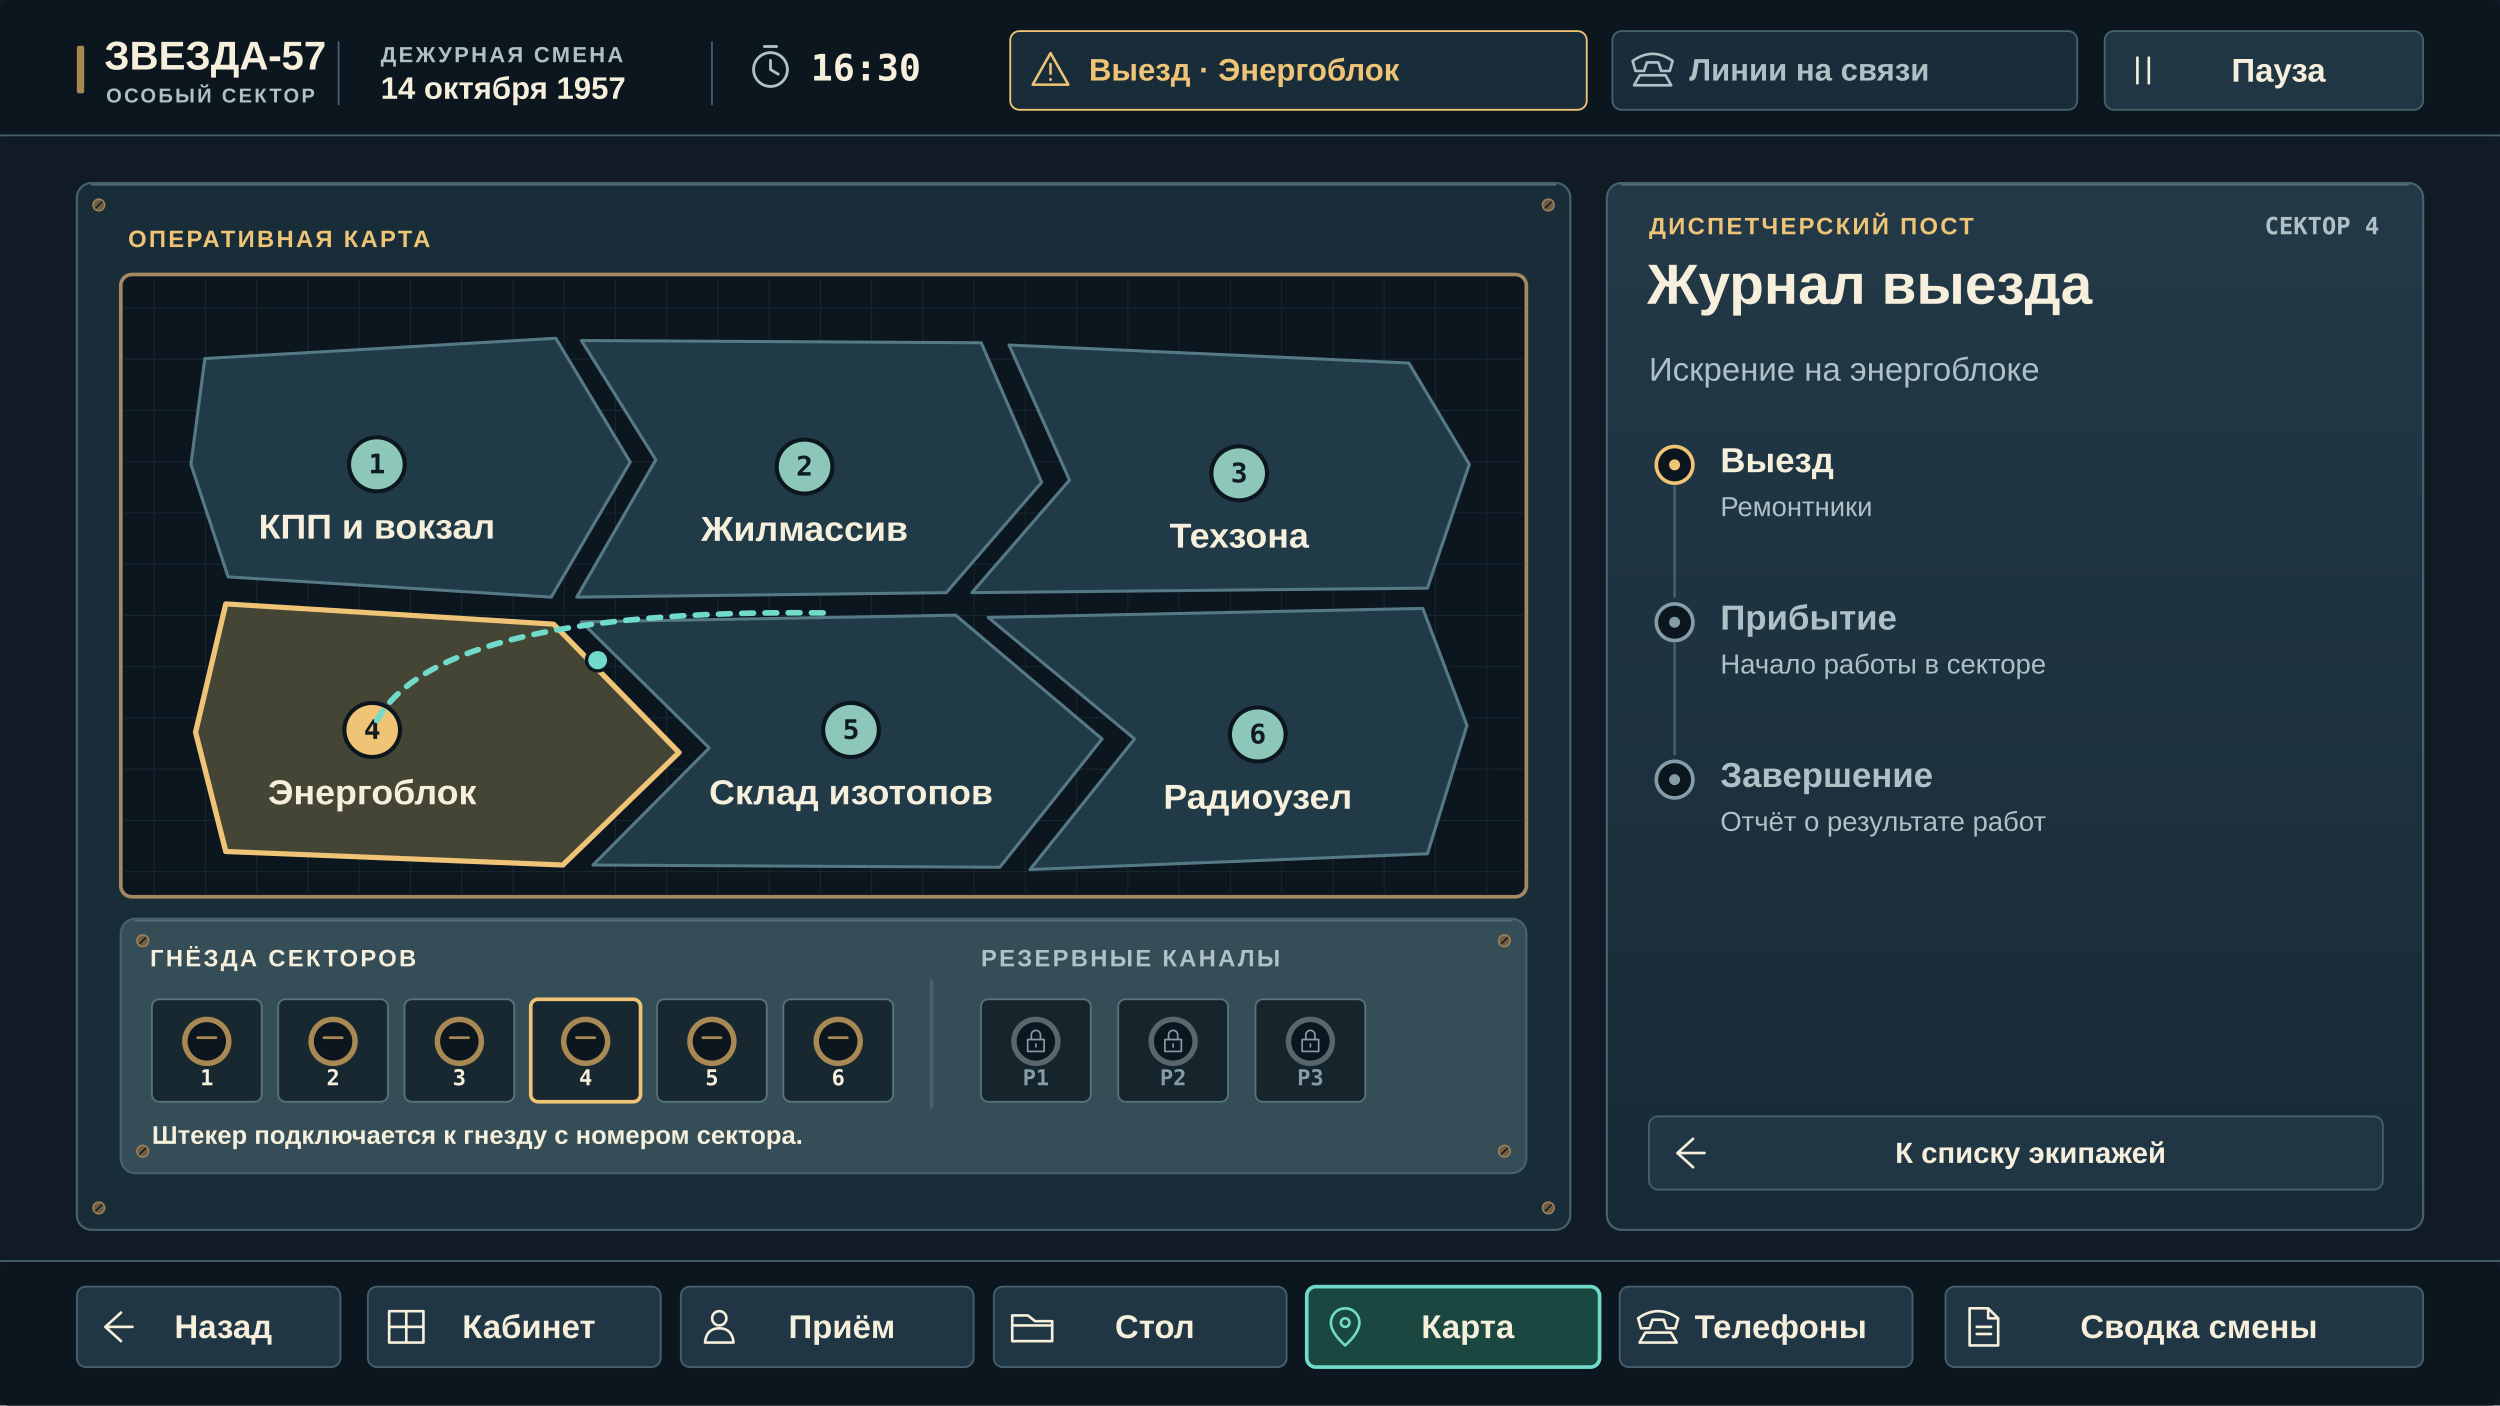
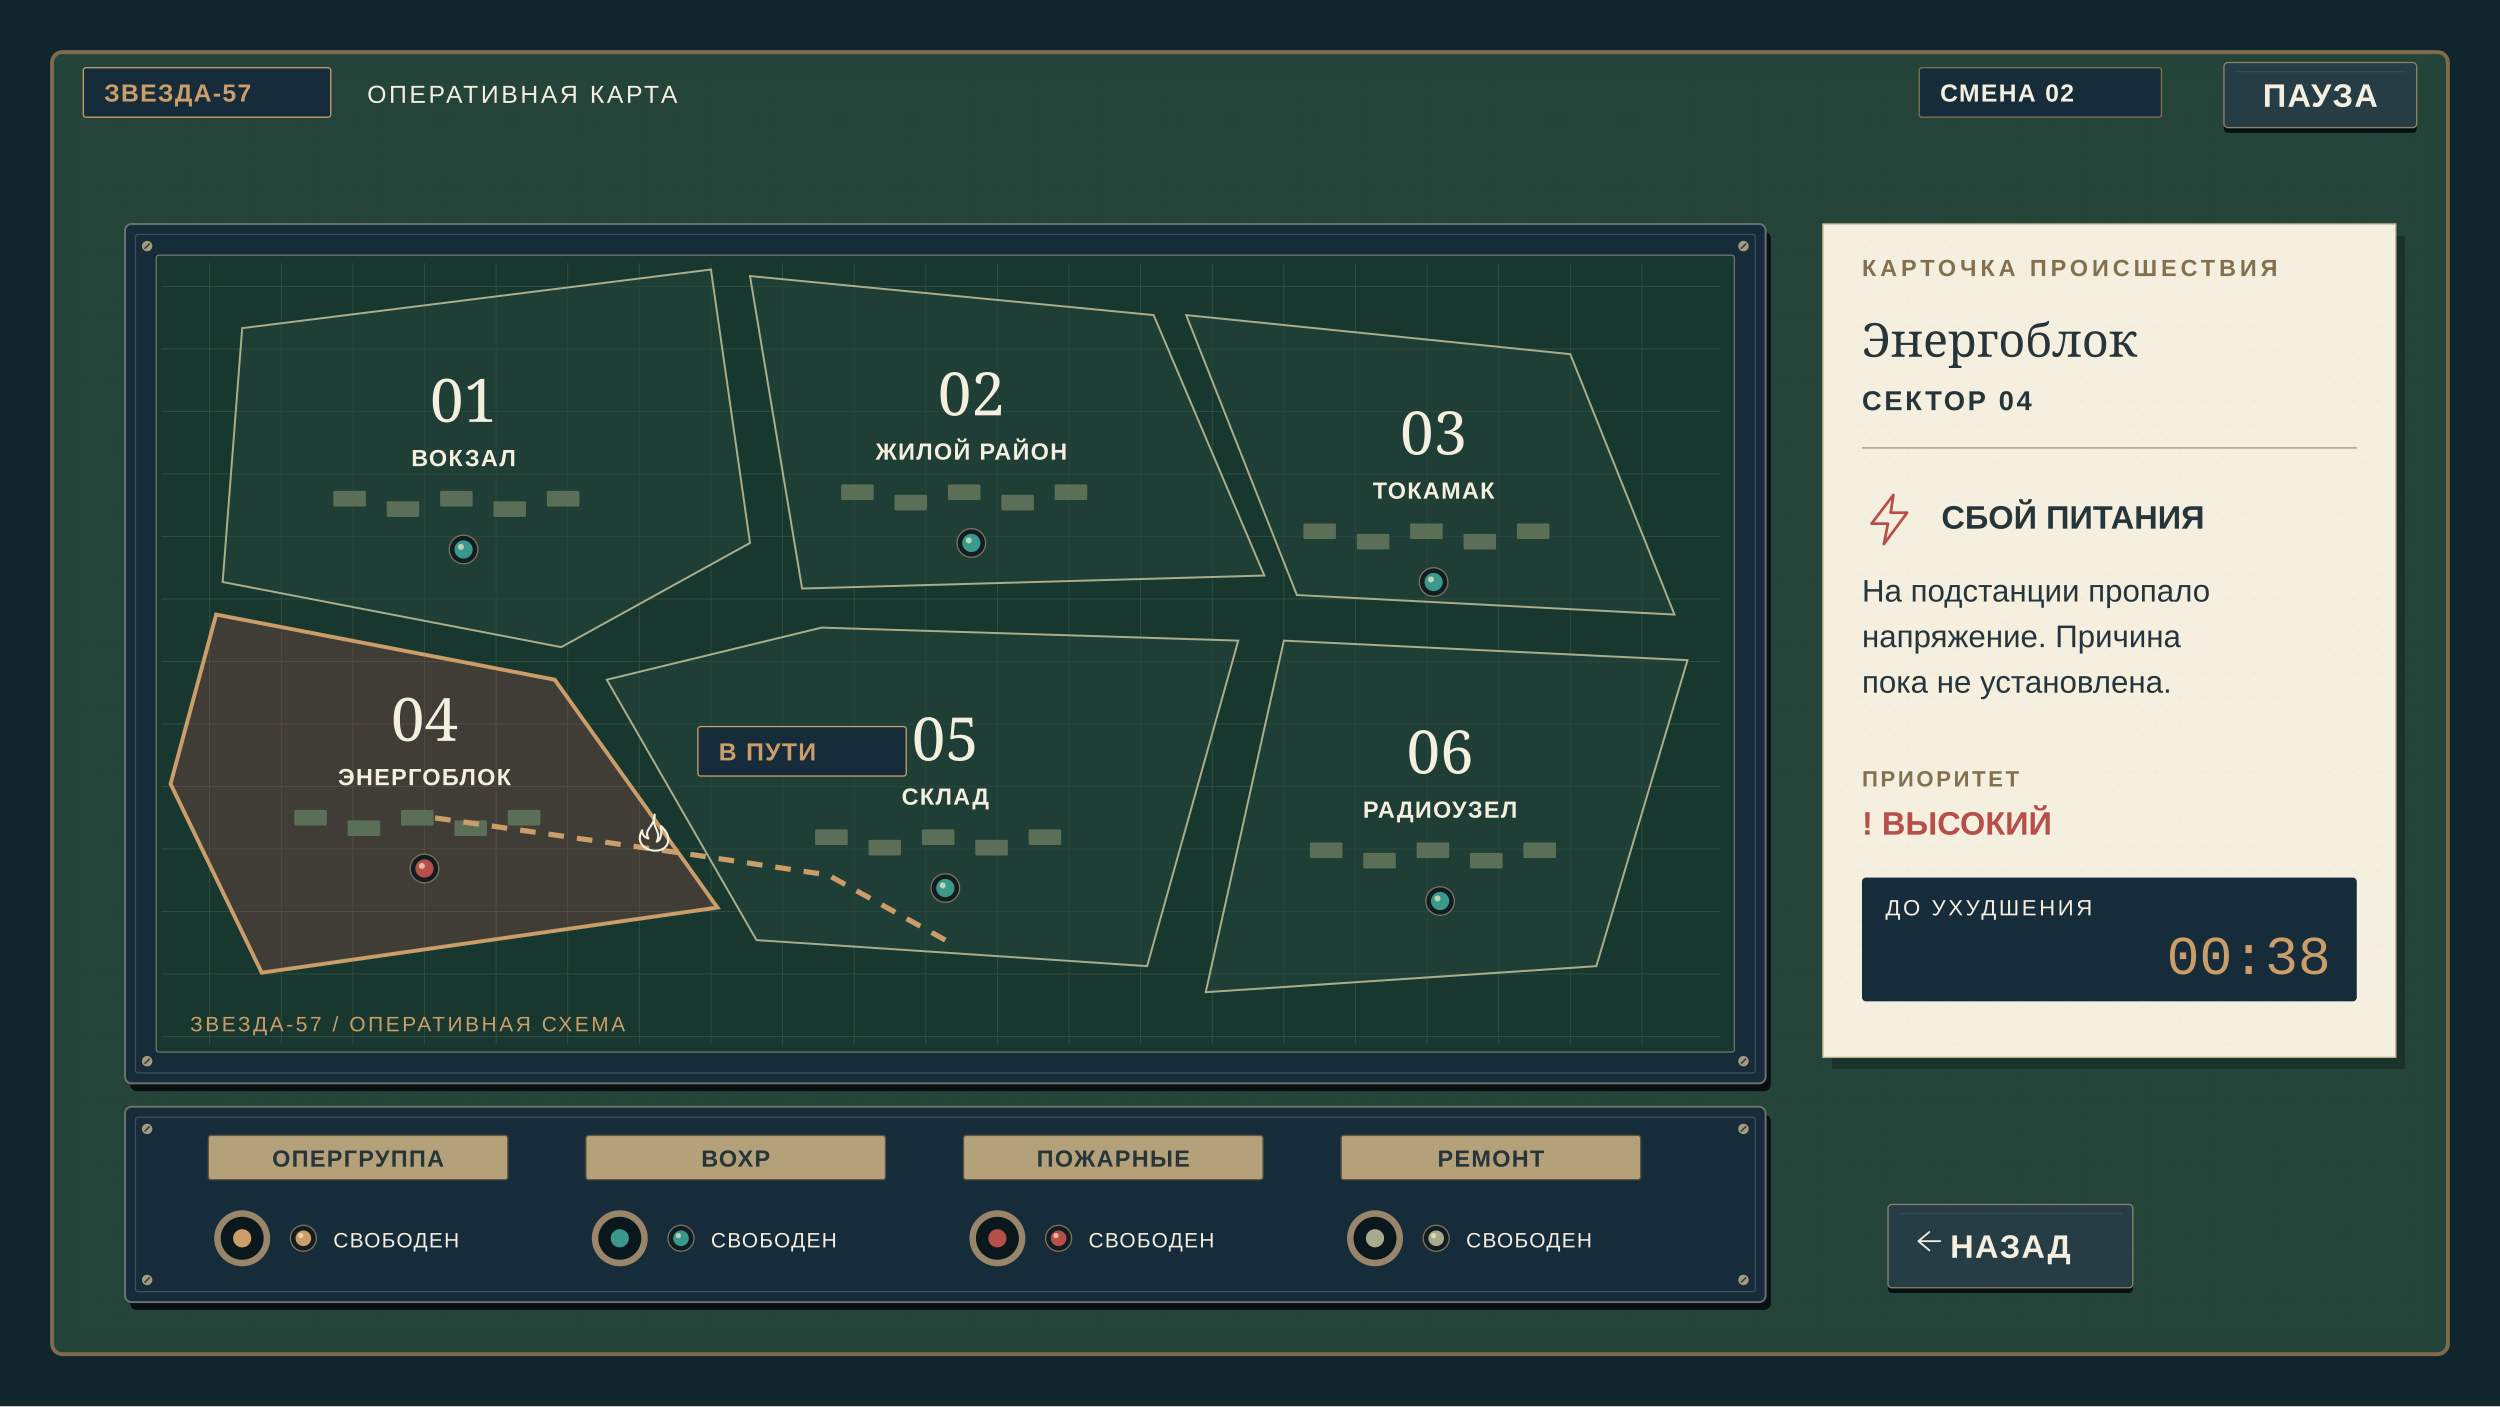
- <svg xmlns="http://www.w3.org/2000/svg" width="1366" height="768" viewBox="0 0 1366 768" role="img" aria-label="UI-024 · Маршрут/прибытие/завершение">
+ <svg xmlns="http://www.w3.org/2000/svg" width="1920" height="1080" viewBox="0 0 1920 1080" role="img" aria-label="Маршрут и этап выполнения">
  <defs>
-     <linearGradient id="enamel" x2="0" y2="1">
-       <stop stop-color="#233947" />
-       <stop offset="1" stop-color="#172a36" />
-     </linearGradient>
-     <linearGradient id="desk" x2="0" y2="1">
-       <stop stop-color="#244938" />
-       <stop offset="1" stop-color="#162f27" />
-     </linearGradient>
-     <linearGradient id="glass" x2="0" y2="1">
-       <stop stop-color="#476278" />
-       <stop offset="1" stop-color="#1b3443" />
-     </linearGradient>
-     <linearGradient id="vignette">
-       <stop stop-color="#0c161f" />
-       <stop offset=".52" stop-color="#0c161f" stop-opacity=".94" />
-       <stop offset="1" stop-color="#0c161f" stop-opacity=".06" />
-     </linearGradient>
-     <linearGradient id="fade" x2="0" y2="1">
-       <stop stop-color="#0c161f" stop-opacity=".06" />
-       <stop offset="1" stop-color="#0c161f" stop-opacity=".85" />
-     </linearGradient>
-     <pattern id="grid" width="28" height="28" patternUnits="userSpaceOnUse">
-       <path d="M28 0H0V28" stroke="#5d7885" fill="none" opacity=".17" />
+     <pattern id="papergrain" width="19" height="19" patternUnits="userSpaceOnUse">
+       <path d="M1 4h3M11 14h2M6 10h1M16 3h1" stroke="#887A5A" stroke-width=".5" opacity=".5" />
    </pattern>
-     <pattern id="feltGrain" width="10" height="10" patternUnits="userSpaceOnUse">
-       <path d="M1 3H3M6 8H8" stroke="#93a48a" stroke-opacity=".15" fill="none" />
+     <pattern id="felt" width="7" height="7" patternUnits="userSpaceOnUse">
+       <path d="M0 1h7M1 0v7" stroke="#728069" opacity=".1" stroke-width=".5" />
    </pattern>
-     <clipPath id="scene">
-       <rect x="43" y="101" width="814" height="570" rx="7" />
-     </clipPath>
-     <style>text{font-family:"Segoe UI",Arial,sans-serif;pointer-events:none}.serif{font-family:Georgia,"Times New Roman",serif}.mono{font-family:Consolas,monospace}.overline{letter-spacing:1.25px}.hot[data-action]{cursor:pointer}.hot:focus-visible{outline:none}.hot[data-action]:hover&gt;.focus-shape,.hot[data-action]:focus-visible&gt;.focus-shape{stroke:#efc476;stroke-width:2.6}.hot[aria-disabled]{cursor:default}.hairline{vector-effect:non-scaling-stroke}</style>
  </defs>
-   <rect x="0" y="0" width="1366" height="768" rx="0" fill="#101b25" stroke="none" stroke-width="1" />
-   <rect x="42" y="100" width="816" height="572" rx="8" fill="#192d39" stroke="#45616b" stroke-width="1.2" />
-   <path d="M50 101L850 101" fill="none" stroke="#59717b" stroke-width="0.8" stroke-linecap="round" />
-   <circle cx="54" cy="112" r="3.2" fill="#715e43" stroke="#9d845c" stroke-width="0.8" />
-   <path d="M52.4 113.6L55.6 110.4" fill="none" stroke="#0c161f" stroke-width="0.8" stroke-linecap="round" />
-   <circle cx="846" cy="112" r="3.2" fill="#715e43" stroke="#9d845c" stroke-width="0.8" />
-   <path d="M844.4 113.6L847.6 110.4" fill="none" stroke="#0c161f" stroke-width="0.8" stroke-linecap="round" />
-   <circle cx="54" cy="660" r="3.2" fill="#715e43" stroke="#9d845c" stroke-width="0.8" />
-   <path d="M52.4 661.6L55.6 658.4" fill="none" stroke="#0c161f" stroke-width="0.8" stroke-linecap="round" />
-   <circle cx="846" cy="660" r="3.2" fill="#715e43" stroke="#9d845c" stroke-width="0.8" />
-   <path d="M844.4 661.6L847.6 658.4" fill="none" stroke="#0c161f" stroke-width="0.8" stroke-linecap="round" />
-   <text x="70" y="135" font-size="13" fill="#efc476" font-weight="700" text-anchor="start" class="overline">ОПЕРАТИВНАЯ КАРТА</text>
-   <rect x="66" y="150" width="768" height="340" rx="6" fill="#0c161f" stroke="#a58960" stroke-width="2" />
-   <rect x="68" y="152" width="764" height="336" rx="5" fill="url(#grid)" stroke="none" stroke-width="1" />
-   <g transform="translate(84 159) scale(1.27 1.23)">
-     <g class="hot" role="button" aria-label="Сектор 1 · КПП и вокзал">
-       <path d="M22 30 L173 21 L205 76 L171 136 L32 127 L16 77 Z" fill="#203b47" stroke="#567986" stroke-width="1.35" stroke-linecap="round" stroke-linejoin="round" class="focus-shape" />
-       <circle cx="96" cy="77" r="12" fill="#8cc7ba" stroke="#0c161f" stroke-width="1.8" />
-       <text x="96" y="81" font-size="12" fill="#101b25" font-weight="800" text-anchor="middle" class="mono">1</text>
-       <text x="96" y="110" font-size="15.4" fill="#f6efdc" font-weight="660" text-anchor="middle">КПП и вокзал</text>
+   <rect x="0" y="0" width="1920" height="1080" rx="0" fill="#10252C" stroke="none" stroke-width="1" />
+   <rect x="40" y="40" width="1840" height="1000" rx="8" fill="#244339" stroke="#806C4D" stroke-width="3" />
+   <rect x="58" y="58" width="1804" height="964" rx="0" fill="url(#felt)" stroke="none" stroke-width="1" opacity=".45" />
+   <rect x="64" y="52" width="190" height="38" rx="2" fill="#172C3A" stroke="#CB9E69" stroke-width="1" />
+   <text x="80" y="78" font-family="Arial, sans-serif" font-size="19" fill="#CB9E69" font-weight="600" text-anchor="start" letter-spacing="1">ЗВЕЗДА-57</text>
+   <text x="282" y="79" font-family="Arial, sans-serif" font-size="19" fill="#F5EFE0" font-weight="400" text-anchor="start" letter-spacing="2">ОПЕРАТИВНАЯ КАРТА</text>
+   <rect x="1474" y="52" width="186" height="38" rx="2" fill="#172C3A" stroke="#82704F" stroke-width="1" />
+   <text x="1490" y="78" font-family="Arial, sans-serif" font-size="19" fill="#F5EFE0" font-weight="600" text-anchor="start" letter-spacing="1">СМЕНА 02</text>
+   <rect x="1708" y="52" width="148" height="50" rx="3" fill="#080F13" stroke="none" stroke-width="1" />
+   <rect x="1708" y="48" width="148" height="50" rx="3" fill="#263D45" stroke="#8C846E" stroke-width="1" />
+   <line x1="1716" y1="55" x2="1848" y2="55" stroke="#63706B" stroke-width="1" opacity=".25" />
+   <text x="1782.0" y="82.0" font-family="Arial, sans-serif" font-size="25" fill="#F5EFE0" font-weight="600" text-anchor="middle" letter-spacing="1">ПАУЗА</text>
+   <g transform="translate(96 172) scale(1)">
+     <rect x="4" y="6" width="1260" height="660" rx="5" fill="#080F13" stroke="none" stroke-width="1" />
+     <rect x="0" y="0" width="1260" height="660" rx="5" fill="#172C3A" stroke="#6B7269" stroke-width="1.5" />
+     <rect x="8" y="8" width="1244" height="644" rx="2" fill="none" stroke="#3B4F54" stroke-width="1" />
+     <circle cx="17" cy="17" r="4" fill="#A69B7B" stroke="none" stroke-width="1" />
+     <line x1="15" y1="19" x2="19" y2="15" stroke="#35434A" stroke-width="1.3" />
+     <circle cx="1243" cy="17" r="4" fill="#A69B7B" stroke="none" stroke-width="1" />
+     <line x1="1241" y1="19" x2="1245" y2="15" stroke="#35434A" stroke-width="1.3" />
+     <circle cx="17" cy="643" r="4" fill="#A69B7B" stroke="none" stroke-width="1" />
+     <line x1="15" y1="645" x2="19" y2="641" stroke="#35434A" stroke-width="1.3" />
+     <circle cx="1243" cy="643" r="4" fill="#A69B7B" stroke="none" stroke-width="1" />
+     <line x1="1241" y1="645" x2="1245" y2="641" stroke="#35434A" stroke-width="1.3" />
+     <rect x="24" y="24" width="1212" height="612" rx="2" fill="#18382F" stroke="#6D7763" stroke-width="1" />
+     <line x1="65" y1="30" x2="65" y2="630" stroke="#365044" stroke-width="0.6" />
+     <line x1="120" y1="30" x2="120" y2="630" stroke="#365044" stroke-width="0.6" />
+     <line x1="175" y1="30" x2="175" y2="630" stroke="#365044" stroke-width="0.6" />
+     <line x1="230" y1="30" x2="230" y2="630" stroke="#365044" stroke-width="0.6" />
+     <line x1="285" y1="30" x2="285" y2="630" stroke="#365044" stroke-width="0.6" />
+     <line x1="340" y1="30" x2="340" y2="630" stroke="#365044" stroke-width="0.6" />
+     <line x1="395" y1="30" x2="395" y2="630" stroke="#365044" stroke-width="0.6" />
+     <line x1="450" y1="30" x2="450" y2="630" stroke="#365044" stroke-width="0.6" />
+     <line x1="505" y1="30" x2="505" y2="630" stroke="#365044" stroke-width="0.6" />
+     <line x1="560" y1="30" x2="560" y2="630" stroke="#365044" stroke-width="0.6" />
+     <line x1="615" y1="30" x2="615" y2="630" stroke="#365044" stroke-width="0.6" />
+     <line x1="670" y1="30" x2="670" y2="630" stroke="#365044" stroke-width="0.6" />
+     <line x1="725" y1="30" x2="725" y2="630" stroke="#365044" stroke-width="0.6" />
+     <line x1="780" y1="30" x2="780" y2="630" stroke="#365044" stroke-width="0.6" />
+     <line x1="835" y1="30" x2="835" y2="630" stroke="#365044" stroke-width="0.6" />
+     <line x1="890" y1="30" x2="890" y2="630" stroke="#365044" stroke-width="0.6" />
+     <line x1="945" y1="30" x2="945" y2="630" stroke="#365044" stroke-width="0.6" />
+     <line x1="1000" y1="30" x2="1000" y2="630" stroke="#365044" stroke-width="0.6" />
+     <line x1="1055" y1="30" x2="1055" y2="630" stroke="#365044" stroke-width="0.6" />
+     <line x1="1110" y1="30" x2="1110" y2="630" stroke="#365044" stroke-width="0.6" />
+     <line x1="1165" y1="30" x2="1165" y2="630" stroke="#365044" stroke-width="0.6" />
+     <line x1="28" y1="48" x2="1225" y2="48" stroke="#365044" stroke-width="0.6" />
+     <line x1="28" y1="96" x2="1225" y2="96" stroke="#365044" stroke-width="0.6" />
+     <line x1="28" y1="144" x2="1225" y2="144" stroke="#365044" stroke-width="0.6" />
+     <line x1="28" y1="192" x2="1225" y2="192" stroke="#365044" stroke-width="0.6" />
+     <line x1="28" y1="240" x2="1225" y2="240" stroke="#365044" stroke-width="0.6" />
+     <line x1="28" y1="288" x2="1225" y2="288" stroke="#365044" stroke-width="0.6" />
+     <line x1="28" y1="336" x2="1225" y2="336" stroke="#365044" stroke-width="0.6" />
+     <line x1="28" y1="384" x2="1225" y2="384" stroke="#365044" stroke-width="0.6" />
+     <line x1="28" y1="432" x2="1225" y2="432" stroke="#365044" stroke-width="0.6" />
+     <line x1="28" y1="480" x2="1225" y2="480" stroke="#365044" stroke-width="0.6" />
+     <line x1="28" y1="528" x2="1225" y2="528" stroke="#365044" stroke-width="0.6" />
+     <line x1="28" y1="576" x2="1225" y2="576" stroke="#365044" stroke-width="0.6" />
+     <line x1="28" y1="624" x2="1225" y2="624" stroke="#365044" stroke-width="0.6" />
+     <polygon points="90,80 450,35 480,245 335,325 75,275" fill="#244339" fill-opacity="0.6" stroke="#ABAE8D" stroke-width="1.5" />
+     <rect x="160" y="205" width="25" height="12" rx="1" fill="#5B6F58" stroke="none" stroke-width="1" />
+     <rect x="201" y="213" width="25" height="12" rx="1" fill="#5B6F58" stroke="none" stroke-width="1" />
+     <rect x="242" y="205" width="25" height="12" rx="1" fill="#5B6F58" stroke="none" stroke-width="1" />
+     <rect x="283" y="213" width="25" height="12" rx="1" fill="#5B6F58" stroke="none" stroke-width="1" />
+     <rect x="324" y="205" width="25" height="12" rx="1" fill="#5B6F58" stroke="none" stroke-width="1" />
+     <text x="260" y="152" font-family="Georgia, serif" font-size="46" fill="#F5EFE0" font-weight="400" text-anchor="middle" letter-spacing="0">01</text>
+     <text x="260" y="186" font-family="Arial, sans-serif" font-size="18" fill="#F5EFE0" font-weight="600" text-anchor="middle" letter-spacing="1">ВОКЗАЛ</text>
+     <circle cx="260" cy="250" r="11" fill="#111D21" stroke="#7B735D" stroke-width="1" />
+     <circle cx="260" cy="250" r="7" fill="#3A998A" stroke="none" stroke-width="1" />
+     <circle cx="258" cy="248" r="2.333" fill="#FFF3CE" stroke="none" stroke-width="1" opacity=".65" />
+     <polygon points="480,40 790,70 875,270 520,280" fill="#244339" fill-opacity="0.6" stroke="#ABAE8D" stroke-width="1.5" />
+     <rect x="550" y="200" width="25" height="12" rx="1" fill="#5B6F58" stroke="none" stroke-width="1" />
+     <rect x="591" y="208" width="25" height="12" rx="1" fill="#5B6F58" stroke="none" stroke-width="1" />
+     <rect x="632" y="200" width="25" height="12" rx="1" fill="#5B6F58" stroke="none" stroke-width="1" />
+     <rect x="673" y="208" width="25" height="12" rx="1" fill="#5B6F58" stroke="none" stroke-width="1" />
+     <rect x="714" y="200" width="25" height="12" rx="1" fill="#5B6F58" stroke="none" stroke-width="1" />
+     <text x="650" y="147" font-family="Georgia, serif" font-size="46" fill="#F5EFE0" font-weight="400" text-anchor="middle" letter-spacing="0">02</text>
+     <text x="650" y="181" font-family="Arial, sans-serif" font-size="18" fill="#F5EFE0" font-weight="600" text-anchor="middle" letter-spacing="1">ЖИЛОЙ РАЙОН</text>
+     <circle cx="650" cy="245" r="11" fill="#111D21" stroke="#7B735D" stroke-width="1" />
+     <circle cx="650" cy="245" r="7" fill="#3A998A" stroke="none" stroke-width="1" />
+     <circle cx="648" cy="243" r="2.333" fill="#FFF3CE" stroke="none" stroke-width="1" opacity=".65" />
+     <polygon points="815,70 1110,100 1190,300 900,285" fill="#244339" fill-opacity="0.6" stroke="#ABAE8D" stroke-width="1.5" />
+     <rect x="905" y="230" width="25" height="12" rx="1" fill="#5B6F58" stroke="none" stroke-width="1" />
+     <rect x="946" y="238" width="25" height="12" rx="1" fill="#5B6F58" stroke="none" stroke-width="1" />
+     <rect x="987" y="230" width="25" height="12" rx="1" fill="#5B6F58" stroke="none" stroke-width="1" />
+     <rect x="1028" y="238" width="25" height="12" rx="1" fill="#5B6F58" stroke="none" stroke-width="1" />
+     <rect x="1069" y="230" width="25" height="12" rx="1" fill="#5B6F58" stroke="none" stroke-width="1" />
+     <text x="1005" y="177" font-family="Georgia, serif" font-size="46" fill="#F5EFE0" font-weight="400" text-anchor="middle" letter-spacing="0">03</text>
+     <text x="1005" y="211" font-family="Arial, sans-serif" font-size="18" fill="#F5EFE0" font-weight="600" text-anchor="middle" letter-spacing="1">ТОКАМАК</text>
+     <circle cx="1005" cy="275" r="11" fill="#111D21" stroke="#7B735D" stroke-width="1" />
+     <circle cx="1005" cy="275" r="7" fill="#3A998A" stroke="none" stroke-width="1" />
+     <circle cx="1003" cy="273" r="2.333" fill="#FFF3CE" stroke="none" stroke-width="1" opacity=".65" />
+     <polygon points="70,300 330,350 455,525 105,575 35,430" fill="#B64F49" fill-opacity="0.25" stroke="#CB9E69" stroke-width="3" />
+     <rect x="130" y="450" width="25" height="12" rx="1" fill="#5B6F58" stroke="none" stroke-width="1" />
+     <rect x="171" y="458" width="25" height="12" rx="1" fill="#5B6F58" stroke="none" stroke-width="1" />
+     <rect x="212" y="450" width="25" height="12" rx="1" fill="#5B6F58" stroke="none" stroke-width="1" />
+     <rect x="253" y="458" width="25" height="12" rx="1" fill="#5B6F58" stroke="none" stroke-width="1" />
+     <rect x="294" y="450" width="25" height="12" rx="1" fill="#5B6F58" stroke="none" stroke-width="1" />
+     <text x="230" y="397" font-family="Georgia, serif" font-size="46" fill="#F5EFE0" font-weight="400" text-anchor="middle" letter-spacing="0">04</text>
+     <text x="230" y="431" font-family="Arial, sans-serif" font-size="18" fill="#F5EFE0" font-weight="600" text-anchor="middle" letter-spacing="1">ЭНЕРГОБЛОК</text>
+     <circle cx="230" cy="495" r="11" fill="#111D21" stroke="#7B735D" stroke-width="1" />
+     <circle cx="230" cy="495" r="7" fill="#B64F49" stroke="none" stroke-width="1" />
+     <circle cx="228" cy="493" r="2.333" fill="#FFF3CE" stroke="none" stroke-width="1" opacity=".65" />
+     <polygon points="370,350 535,310 855,320 785,570 485,550" fill="#244339" fill-opacity="0.6" stroke="#ABAE8D" stroke-width="1.5" />
+     <rect x="530" y="465" width="25" height="12" rx="1" fill="#5B6F58" stroke="none" stroke-width="1" />
+     <rect x="571" y="473" width="25" height="12" rx="1" fill="#5B6F58" stroke="none" stroke-width="1" />
+     <rect x="612" y="465" width="25" height="12" rx="1" fill="#5B6F58" stroke="none" stroke-width="1" />
+     <rect x="653" y="473" width="25" height="12" rx="1" fill="#5B6F58" stroke="none" stroke-width="1" />
+     <rect x="694" y="465" width="25" height="12" rx="1" fill="#5B6F58" stroke="none" stroke-width="1" />
+     <text x="630" y="412" font-family="Georgia, serif" font-size="46" fill="#F5EFE0" font-weight="400" text-anchor="middle" letter-spacing="0">05</text>
+     <text x="630" y="446" font-family="Arial, sans-serif" font-size="18" fill="#F5EFE0" font-weight="600" text-anchor="middle" letter-spacing="1">СКЛАД</text>
+     <circle cx="630" cy="510" r="11" fill="#111D21" stroke="#7B735D" stroke-width="1" />
+     <circle cx="630" cy="510" r="7" fill="#3A998A" stroke="none" stroke-width="1" />
+     <circle cx="628" cy="508" r="2.333" fill="#FFF3CE" stroke="none" stroke-width="1" opacity=".65" />
+     <polygon points="890,320 1200,335 1130,570 830,590" fill="#244339" fill-opacity="0.6" stroke="#ABAE8D" stroke-width="1.5" />
+     <rect x="910" y="475" width="25" height="12" rx="1" fill="#5B6F58" stroke="none" stroke-width="1" />
+     <rect x="951" y="483" width="25" height="12" rx="1" fill="#5B6F58" stroke="none" stroke-width="1" />
+     <rect x="992" y="475" width="25" height="12" rx="1" fill="#5B6F58" stroke="none" stroke-width="1" />
+     <rect x="1033" y="483" width="25" height="12" rx="1" fill="#5B6F58" stroke="none" stroke-width="1" />
+     <rect x="1074" y="475" width="25" height="12" rx="1" fill="#5B6F58" stroke="none" stroke-width="1" />
+     <text x="1010" y="422" font-family="Georgia, serif" font-size="46" fill="#F5EFE0" font-weight="400" text-anchor="middle" letter-spacing="0">06</text>
+     <text x="1010" y="456" font-family="Arial, sans-serif" font-size="18" fill="#F5EFE0" font-weight="600" text-anchor="middle" letter-spacing="1">РАДИОУЗЕЛ</text>
+     <circle cx="1010" cy="520" r="11" fill="#111D21" stroke="#7B735D" stroke-width="1" />
+     <circle cx="1010" cy="520" r="7" fill="#3A998A" stroke="none" stroke-width="1" />
+     <circle cx="1008" cy="518" r="2.333" fill="#FFF3CE" stroke="none" stroke-width="1" opacity=".65" />
+     <text x="50" y="620" font-family="Arial, sans-serif" font-size="16" fill="#CB9E69" font-weight="400" text-anchor="start" letter-spacing="2">ЗВЕЗДА-57  /  ОПЕРАТИВНАЯ СХЕМА</text>
+     <path d="M630 550 540 500 440 485 230 455" fill="none" stroke="#CB9E69" stroke-width="4" stroke-dasharray="12 10" />
+     <g transform="translate(390 452) scale(0.8)" fill="none" stroke="#F5EFE0" stroke-width="2" stroke-linecap="round" stroke-linejoin="round">
+       <path d="M21 2c0 12-11 14-6 23-7-2-6-8-6-8C-3 38 36 45 34 24c-1-6-7-11-7-11s2 13-4 15c5-11-6-14-2-26Z" />
    </g>
-     <g class="hot" role="button" aria-label="Сектор 2 · Жилмассив">
-       <path d="M184 22 L356 23 L382 85 L341 134 L182 136 L216 75 Z" fill="#203b47" stroke="#567986" stroke-width="1.35" stroke-linecap="round" stroke-linejoin="round" class="focus-shape" />
-       <circle cx="280" cy="78" r="12" fill="#8cc7ba" stroke="#0c161f" stroke-width="1.8" />
-       <text x="280" y="82" font-size="12" fill="#101b25" font-weight="800" text-anchor="middle" class="mono">2</text>
-       <text x="280" y="111" font-size="15.4" fill="#f6efdc" font-weight="660" text-anchor="middle">Жилмассив</text>
-     </g>
-     <g class="hot" role="button" aria-label="Сектор 3 · Техзона">
-       <path d="M368 24 L540 32 L566 77 L548 132 L352 134 L394 84 Z" fill="#203b47" stroke="#567986" stroke-width="1.35" stroke-linecap="round" stroke-linejoin="round" class="focus-shape" />
-       <circle cx="467" cy="81" r="12" fill="#8cc7ba" stroke="#0c161f" stroke-width="1.8" />
-       <text x="467" y="85" font-size="12" fill="#101b25" font-weight="800" text-anchor="middle" class="mono">3</text>
-       <text x="467" y="114" font-size="15.4" fill="#f6efdc" font-weight="660" text-anchor="middle">Техзона</text>
-     </g>
-     <g class="hot" role="button" aria-label="Сектор 4 · Энергоблок">
-       <path d="M31 139 L172 148 L226 205 L176 255 L31 249 L18 196 Z" fill="#454536" stroke="#efc476" stroke-width="2.3" stroke-linecap="round" stroke-linejoin="round" class="focus-shape" />
-       <circle cx="94" cy="195" r="12" fill="#efc476" stroke="#0c161f" stroke-width="1.8" />
-       <text x="94" y="199" font-size="12" fill="#101b25" font-weight="800" text-anchor="middle" class="mono">4</text>
-       <text x="94" y="228" font-size="15.4" fill="#f6efdc" font-weight="660" text-anchor="middle">Энергоблок</text>
-     </g>
-     <g class="hot" role="button" aria-label="Сектор 5 · Склад изотопов">
-       <path d="M184 147 L345 144 L408 199 L364 256 L189 255 L239 203 Z" fill="#203b47" stroke="#567986" stroke-width="1.35" stroke-linecap="round" stroke-linejoin="round" class="focus-shape" />
-       <circle cx="300" cy="195" r="12" fill="#8cc7ba" stroke="#0c161f" stroke-width="1.8" />
-       <text x="300" y="199" font-size="12" fill="#101b25" font-weight="800" text-anchor="middle" class="mono">5</text>
-       <text x="300" y="228" font-size="15.4" fill="#f6efdc" font-weight="660" text-anchor="middle">Склад изотопов</text>
-     </g>
-     <g class="hot" role="button" aria-label="Сектор 6 · Периметр / радиоузел">
-       <path d="M359 145 L546 141 L565 193 L548 250 L377 257 L422 199 Z" fill="#203b47" stroke="#567986" stroke-width="1.35" stroke-linecap="round" stroke-linejoin="round" class="focus-shape" />
-       <circle cx="475" cy="197" r="12" fill="#8cc7ba" stroke="#0c161f" stroke-width="1.8" />
-       <text x="475" y="201" font-size="12" fill="#101b25" font-weight="800" text-anchor="middle" class="mono">6</text>
-       <text x="475" y="230" font-size="15.4" fill="#f6efdc" font-weight="660" text-anchor="middle">Радиоузел</text>
-     </g>
-     <path d="M288 143 Q116 141 94 195" fill="none" stroke="#70dbca" stroke-width="2.5" stroke-linecap="round" stroke-linejoin="round" stroke-dasharray="5 5" pointer-events="none" />
-     <circle cx="191" cy="164" r="4.8" fill="#70dbca" stroke="#0c161f" stroke-width="1.5" pointer-events="none" />
+     <rect x="440" y="386" width="160" height="38" rx="2" fill="#172C3A" stroke="#CB9E69" stroke-width="1" />
+     <text x="456" y="412" font-family="Arial, sans-serif" font-size="19" fill="#CB9E69" font-weight="600" text-anchor="start" letter-spacing="1">В ПУТИ</text>
  </g>
-   <rect x="66" y="502" width="768" height="139" rx="8" fill="#344d56" stroke="#45616b" stroke-width="1.2" />
-   <path d="M74 503L826 503" fill="none" stroke="#59717b" stroke-width="0.8" stroke-linecap="round" />
-   <circle cx="78" cy="514" r="3.2" fill="#715e43" stroke="#9d845c" stroke-width="0.8" />
-   <path d="M76.4 515.6L79.6 512.4" fill="none" stroke="#0c161f" stroke-width="0.8" stroke-linecap="round" />
-   <circle cx="822" cy="514" r="3.2" fill="#715e43" stroke="#9d845c" stroke-width="0.8" />
-   <path d="M820.4 515.6L823.6 512.4" fill="none" stroke="#0c161f" stroke-width="0.8" stroke-linecap="round" />
-   <circle cx="78" cy="629" r="3.2" fill="#715e43" stroke="#9d845c" stroke-width="0.8" />
-   <path d="M76.4 630.6L79.6 627.4" fill="none" stroke="#0c161f" stroke-width="0.8" stroke-linecap="round" />
-   <circle cx="822" cy="629" r="3.2" fill="#715e43" stroke="#9d845c" stroke-width="0.8" />
-   <path d="M820.4 630.6L823.6 627.4" fill="none" stroke="#0c161f" stroke-width="0.8" stroke-linecap="round" />
-   <text x="82" y="528" font-size="13" fill="#f6efdc" font-weight="700" text-anchor="start" class="overline">ГНЁЗДА СЕКТОРОВ</text>
-   <text x="536" y="528" font-size="13" fill="#aec1c6" font-weight="700" text-anchor="start" class="overline">РЕЗЕРВНЫЕ КАНАЛЫ</text>
-   <g class="hot" role="button" aria-label="Гнездо 1">
-     <rect x="83" y="546" width="60" height="56" rx="4" fill="#172831" stroke="#59737a" stroke-width="1" class="focus-shape" />
-     <circle cx="113" cy="569" r="12" fill="#0c161f" stroke="#a88853" stroke-width="3" />
-     <path d="M108 567h10" fill="none" stroke="#a88853" stroke-width="1.5" stroke-linecap="round" stroke-linejoin="round" />
-     <text x="113" y="593" font-size="12" fill="#f6efdc" font-weight="680" text-anchor="middle" class="mono">1</text>
+   <rect x="1407" y="181" width="440" height="640" rx="0" fill="#050B0E" stroke="none" stroke-width="1" opacity=".3" />
+   <rect x="1400" y="172" width="440" height="640" rx="0" fill="#F5EFE0" stroke="#C4B693" stroke-width="1" />
+   <rect x="1409" y="181" width="422" height="622" rx="0" fill="url(#papergrain)" stroke="none" stroke-width="1" opacity=".2" />
+   <text x="1430" y="212" font-family="Arial, sans-serif" font-size="18" fill="#82704F" font-weight="600" text-anchor="start" letter-spacing="3">КАРТОЧКА ПРОИСШЕСТВИЯ</text>
+   <text x="1430" y="274" font-family="Georgia, serif" font-size="36" fill="#25353A" font-weight="400" text-anchor="start" letter-spacing="0">Энергоблок</text>
+   <text x="1430" y="315" font-family="Arial, sans-serif" font-size="21" fill="#25353A" font-weight="600" text-anchor="start" letter-spacing="2">СЕКТОР 04</text>
+   <line x1="1430" y1="344" x2="1810" y2="344" stroke="#A29578" stroke-width="1" />
+   <g transform="translate(1430 378) scale(1.05)" fill="none" stroke="#B64F49" stroke-width="2" stroke-linecap="round" stroke-linejoin="round">
+     <path d="M23 2 7 23h12l-3 15 17-23H21z" />
  </g>
-   <g class="hot" role="button" aria-label="Гнездо 2">
-     <rect x="152" y="546" width="60" height="56" rx="4" fill="#172831" stroke="#59737a" stroke-width="1" class="focus-shape" />
-     <circle cx="182" cy="569" r="12" fill="#0c161f" stroke="#a88853" stroke-width="3" />
-     <path d="M177 567h10" fill="none" stroke="#a88853" stroke-width="1.5" stroke-linecap="round" stroke-linejoin="round" />
-     <text x="182" y="593" font-size="12" fill="#f6efdc" font-weight="680" text-anchor="middle" class="mono">2</text>
-   </g>
-   <g class="hot" role="button" aria-label="Гнездо 3">
-     <rect x="221" y="546" width="60" height="56" rx="4" fill="#172831" stroke="#59737a" stroke-width="1" class="focus-shape" />
-     <circle cx="251" cy="569" r="12" fill="#0c161f" stroke="#a88853" stroke-width="3" />
-     <path d="M246 567h10" fill="none" stroke="#a88853" stroke-width="1.5" stroke-linecap="round" stroke-linejoin="round" />
-     <text x="251" y="593" font-size="12" fill="#f6efdc" font-weight="680" text-anchor="middle" class="mono">3</text>
-   </g>
-   <g class="hot" role="button" aria-label="Гнездо 4">
-     <rect x="290" y="546" width="60" height="56" rx="4" fill="#172831" stroke="#efc476" stroke-width="2" class="focus-shape" />
-     <circle cx="320" cy="569" r="12" fill="#0c161f" stroke="#a88853" stroke-width="3" />
-     <path d="M315 567h10" fill="none" stroke="#a88853" stroke-width="1.5" stroke-linecap="round" stroke-linejoin="round" />
-     <text x="320" y="593" font-size="12" fill="#f6efdc" font-weight="680" text-anchor="middle" class="mono">4</text>
-   </g>
-   <g class="hot" role="button" aria-label="Гнездо 5">
-     <rect x="359" y="546" width="60" height="56" rx="4" fill="#172831" stroke="#59737a" stroke-width="1" class="focus-shape" />
-     <circle cx="389" cy="569" r="12" fill="#0c161f" stroke="#a88853" stroke-width="3" />
-     <path d="M384 567h10" fill="none" stroke="#a88853" stroke-width="1.5" stroke-linecap="round" stroke-linejoin="round" />
-     <text x="389" y="593" font-size="12" fill="#f6efdc" font-weight="680" text-anchor="middle" class="mono">5</text>
-   </g>
-   <g class="hot" role="button" aria-label="Гнездо 6">
-     <rect x="428" y="546" width="60" height="56" rx="4" fill="#172831" stroke="#59737a" stroke-width="1" class="focus-shape" />
-     <circle cx="458" cy="569" r="12" fill="#0c161f" stroke="#a88853" stroke-width="3" />
-     <path d="M453 567h10" fill="none" stroke="#a88853" stroke-width="1.5" stroke-linecap="round" stroke-linejoin="round" />
-     <text x="458" y="593" font-size="12" fill="#f6efdc" font-weight="680" text-anchor="middle" class="mono">6</text>
-   </g>
-   <path d="M509 536L509 605" fill="none" stroke="#45616b" stroke-width="2" stroke-linecap="round" />
-   <rect x="536" y="546" width="60" height="56" rx="4" fill="#16242b" stroke="#59737a" stroke-width="1" class="focus-shape" />
-   <circle cx="566" cy="569" r="12" fill="#0c161f" stroke="#57676b" stroke-width="3" />
-   <g transform="translate(566 569) scale(0.5)">
-     <path d="M-9 -2H9V11H-9ZM-5 -2V-7A5 5 0 1 1 5 -7V-2M0 3V6" fill="none" stroke="#849da6" stroke-width="1.85" stroke-linecap="round" stroke-linejoin="round" />
-   </g>
-   <text x="566" y="593" font-size="12" fill="#849da6" font-weight="680" text-anchor="middle" class="mono">Р1</text>
-   <rect x="611" y="546" width="60" height="56" rx="4" fill="#16242b" stroke="#59737a" stroke-width="1" class="focus-shape" />
-   <circle cx="641" cy="569" r="12" fill="#0c161f" stroke="#57676b" stroke-width="3" />
-   <g transform="translate(641 569) scale(0.5)">
-     <path d="M-9 -2H9V11H-9ZM-5 -2V-7A5 5 0 1 1 5 -7V-2M0 3V6" fill="none" stroke="#849da6" stroke-width="1.85" stroke-linecap="round" stroke-linejoin="round" />
-   </g>
-   <text x="641" y="593" font-size="12" fill="#849da6" font-weight="680" text-anchor="middle" class="mono">Р2</text>
-   <rect x="686" y="546" width="60" height="56" rx="4" fill="#16242b" stroke="#59737a" stroke-width="1" class="focus-shape" />
-   <circle cx="716" cy="569" r="12" fill="#0c161f" stroke="#57676b" stroke-width="3" />
-   <g transform="translate(716 569) scale(0.5)">
-     <path d="M-9 -2H9V11H-9ZM-5 -2V-7A5 5 0 1 1 5 -7V-2M0 3V6" fill="none" stroke="#849da6" stroke-width="1.85" stroke-linecap="round" stroke-linejoin="round" />
-   </g>
-   <text x="716" y="593" font-size="12" fill="#849da6" font-weight="680" text-anchor="middle" class="mono">Р3</text>
-   <text x="83" y="625" font-size="14" fill="#f6efdc" font-weight="560" text-anchor="start">Штекер подключается к гнезду с номером сектора.</text>
-   <rect x="878" y="100" width="446" height="572" rx="8" fill="url(#enamel)" stroke="#45616b" stroke-width="1.2" />
-   <path d="M886 101L1316 101" fill="none" stroke="#59717b" stroke-width="0.8" stroke-linecap="round" />
-   <text x="901" y="128" font-size="13" fill="#efc476" font-weight="700" text-anchor="start" class="overline">ДИСПЕТЧЕРСКИЙ ПОСТ</text>
-   <text x="900" y="166" font-size="31" fill="#f6efdc" font-weight="690" text-anchor="start">Журнал выезда</text>
-   <text x="1300" y="128" font-size="13" fill="#aec1c6" font-weight="650" text-anchor="end" class="mono">СЕКТОР 4</text>
-   <text x="901" y="208" font-size="18" fill="#aec1c6" font-weight="450" text-anchor="start">Искрение на энергоблоке</text>
-   <circle cx="915" cy="254" r="10" fill="#0c161f" stroke="#efc476" stroke-width="2" />
-   <circle cx="915" cy="254" r="3" fill="#efc476" stroke="none" stroke-width="1" />
-   <path d="M915 266L915 326" fill="none" stroke="#45616b" stroke-width="1.4" stroke-linecap="round" />
-   <text x="940" y="258" font-size="19" fill="#f6efdc" font-weight="720" text-anchor="start">Выезд</text>
-   <text x="940" y="282" font-size="15" fill="#aec1c6" font-weight="540" text-anchor="start">Ремонтники</text>
-   <circle cx="915" cy="340" r="10" fill="#0c161f" stroke="#849da6" stroke-width="2" />
-   <circle cx="915" cy="340" r="3" fill="#849da6" stroke="none" stroke-width="1" />
-   <path d="M915 352L915 412" fill="none" stroke="#45616b" stroke-width="1.4" stroke-linecap="round" />
-   <text x="940" y="344" font-size="19" fill="#aec1c6" font-weight="720" text-anchor="start">Прибытие</text>
-   <text x="940" y="368" font-size="15" fill="#aec1c6" font-weight="540" text-anchor="start">Начало работы в секторе</text>
-   <circle cx="915" cy="426" r="10" fill="#0c161f" stroke="#849da6" stroke-width="2" />
-   <circle cx="915" cy="426" r="3" fill="#849da6" stroke="none" stroke-width="1" />
-   <text x="940" y="430" font-size="19" fill="#aec1c6" font-weight="720" text-anchor="start">Завершение</text>
-   <text x="940" y="454" font-size="15" fill="#aec1c6" font-weight="540" text-anchor="start">Отчёт о результате работ</text>
-   <g class="hot" role="button" aria-label="К списку экипажей">
-     <rect x="901" y="610" width="401" height="40" rx="5" fill="#203644" stroke="#45616b" stroke-width="1" class="focus-shape" />
-     <g transform="translate(922 630) scale(0.78)">
-       <path d="M4 -10L-7 0L4 10M-7 0H12" fill="none" stroke="#f6efdc" stroke-width="1.85" stroke-linecap="round" stroke-linejoin="round" />
-     </g>
-     <text x="1109.5" y="635.44" font-size="16" fill="#f6efdc" font-weight="650" text-anchor="middle">К списку экипажей</text>
-   </g>
-   <rect x="0" y="0" width="1366" height="75" rx="5" fill="#0c161f" stroke="none" stroke-width="1" />
-   <path d="M0 74L1366 74" fill="none" stroke="#45616b" stroke-width="1" stroke-linecap="round" />
-   <rect x="42" y="25" width="4" height="26" rx="1" fill="#a88853" stroke="none" stroke-width="1" />
-   <text x="57" y="38" font-size="22" fill="#f6efdc" font-weight="790" text-anchor="start">ЗВЕЗДА‑57</text>
-   <text x="58" y="56" font-size="11" fill="#aec1c6" font-weight="660" text-anchor="start" class="overline">ОСОБЫЙ СЕКТОР</text>
-   <path d="M185 23L185 57" fill="none" stroke="#45616b" stroke-width="1" stroke-linecap="round" />
-   <text x="208" y="34" font-size="12" fill="#aec1c6" font-weight="680" text-anchor="start" class="overline">ДЕЖУРНАЯ СМЕНА</text>
-   <text x="208" y="54" font-size="17" fill="#f6efdc" font-weight="650" text-anchor="start">14 октября 1957</text>
-   <path d="M389 23L389 57" fill="none" stroke="#45616b" stroke-width="1" stroke-linecap="round" />
-   <g transform="translate(421 38) scale(0.84)">
-     <path d="M0 -11A11 11 0 1 1 0 11A11 11 0 1 1 0 -11M0 -6V0L5 3M-4 -15H4" fill="none" stroke="#aec1c6" stroke-width="1.85" stroke-linecap="round" stroke-linejoin="round" />
-   </g>
-   <text x="443" y="44" font-size="20" fill="#f6efdc" font-weight="700" text-anchor="start" class="mono">16:30</text>
-   <g class="hot" role="button" aria-label="Выезд · Энергоблок">
-     <rect x="552" y="17" width="315" height="43" rx="5" fill="#192c39" stroke="#efc476" stroke-width="1" class="focus-shape" />
-     <g transform="translate(574 38) scale(0.75)">
-       <path d="M0 -12L13 11H-13ZM0 -4V3M0 7V7.5" fill="none" stroke="#efc476" stroke-width="1.85" stroke-linecap="round" stroke-linejoin="round" />
-     </g>
-     <text x="595" y="44" font-size="17" fill="#efc476" font-weight="680" text-anchor="start">Выезд · Энергоблок</text>
-   </g>
-   <g class="hot" role="button" aria-label="Линии на связи">
-     <rect x="881" y="17" width="254" height="43" rx="5" fill="#192c39" stroke="#45616b" stroke-width="1" class="focus-shape" />
-     <g transform="translate(903 38) scale(0.78)">
-       <path d="M-14 -6Q0 -16 14 -6L12 1H6L4 -5H-4L-6 1H-12ZM-9 4H9L13 11H-13Z" fill="none" stroke="#aec1c6" stroke-width="1.85" stroke-linecap="round" stroke-linejoin="round" />
-     </g>
-     <text x="923" y="44" font-size="17" fill="#aec1c6" font-weight="670" text-anchor="start">Линии на связи</text>
-   </g>
-   <g class="hot" role="button" aria-label="Пауза">
-     <rect x="1150" y="17" width="174" height="43" rx="5" fill="#203644" stroke="#45616b" stroke-width="1" class="focus-shape" />
-     <g transform="translate(1171 38.5) scale(0.78)">
-       <path d="M-4 -9V9M4 -9V9" fill="none" stroke="#f6efdc" stroke-width="1.85" stroke-linecap="round" stroke-linejoin="round" />
-     </g>
-     <text x="1245" y="44.62" font-size="18" fill="#f6efdc" font-weight="650" text-anchor="middle">Пауза</text>
-   </g>
-   <rect x="0" y="689" width="1366" height="79" rx="5" fill="#0c161f" stroke="none" stroke-width="1" />
-   <path d="M0 689L1366 689" fill="none" stroke="#45616b" stroke-width="1" stroke-linecap="round" />
-   <g class="hot" role="button" aria-label="Назад">
-     <rect x="42" y="703" width="144" height="44" rx="5" fill="#203644" stroke="#45616b" stroke-width="1" class="focus-shape" />
-     <g transform="translate(63 725) scale(0.78)">
-       <path d="M4 -10L-7 0L4 10M-7 0H12" fill="none" stroke="#f6efdc" stroke-width="1.85" stroke-linecap="round" stroke-linejoin="round" />
-     </g>
-     <text x="122" y="731.12" font-size="18" fill="#f6efdc" font-weight="650" text-anchor="middle">Назад</text>
-   </g>
-   <g class="hot" role="button" aria-label="Кабинет">
-     <rect x="201" y="703" width="160" height="44" rx="5" fill="#203644" stroke="#45616b" stroke-width="1" class="focus-shape" />
-     <g transform="translate(222 725) scale(0.78)">
-       <path d="M-12 -11H12V11H-12ZM0 -11V11M-12 0H12" fill="none" stroke="#f6efdc" stroke-width="1.85" stroke-linecap="round" stroke-linejoin="round" />
-     </g>
-     <text x="289" y="731.12" font-size="18" fill="#f6efdc" font-weight="650" text-anchor="middle">Кабинет</text>
-   </g>
-   <g class="hot" role="button" aria-label="Приём">
-     <rect x="372" y="703" width="160" height="44" rx="5" fill="#203644" stroke="#45616b" stroke-width="1" class="focus-shape" />
-     <g transform="translate(393 725) scale(0.78)">
-       <path d="M-5 -6A5 5 0 1 0 5 -6A5 5 0 1 0 -5 -6M-10 11Q-9 1 0 1Q9 1 10 11Z" fill="none" stroke="#f6efdc" stroke-width="1.85" stroke-linecap="round" stroke-linejoin="round" />
-     </g>
-     <text x="460" y="731.12" font-size="18" fill="#f6efdc" font-weight="650" text-anchor="middle">Приём</text>
-   </g>
-   <g class="hot" role="button" aria-label="Стол">
-     <rect x="543" y="703" width="160" height="44" rx="5" fill="#203644" stroke="#45616b" stroke-width="1" class="focus-shape" />
-     <g transform="translate(564 725) scale(0.78)">
-       <path d="M-14 -8H-3L2 -4H14V10H-14ZM-14 -1H14" fill="none" stroke="#f6efdc" stroke-width="1.85" stroke-linecap="round" stroke-linejoin="round" />
-     </g>
-     <text x="631" y="731.12" font-size="18" fill="#f6efdc" font-weight="650" text-anchor="middle">Стол</text>
-   </g>
-   <g class="hot" role="button" aria-label="Карта">
-     <rect x="714" y="703" width="160" height="44" rx="5" fill="#1a4740" stroke="#70dbca" stroke-width="2" class="focus-shape" />
-     <g transform="translate(735 725) scale(0.78)">
-       <path d="M0 13Q-10 4 -10 -3A10 10 0 1 1 10 -3Q10 4 0 13ZM-3 -3A3 3 0 1 0 3 -3A3 3 0 1 0 -3 -3" fill="none" stroke="#70dbca" stroke-width="1.85" stroke-linecap="round" stroke-linejoin="round" />
-     </g>
-     <text x="802" y="731.12" font-size="18" fill="#f6efdc" font-weight="650" text-anchor="middle">Карта</text>
-   </g>
-   <g class="hot" role="button" aria-label="Телефоны">
-     <rect x="885" y="703" width="160" height="44" rx="5" fill="#203644" stroke="#45616b" stroke-width="1" class="focus-shape" />
-     <g transform="translate(906 725) scale(0.78)">
-       <path d="M-14 -6Q0 -16 14 -6L12 1H6L4 -5H-4L-6 1H-12ZM-9 4H9L13 11H-13Z" fill="none" stroke="#f6efdc" stroke-width="1.85" stroke-linecap="round" stroke-linejoin="round" />
-     </g>
-     <text x="973" y="731.12" font-size="18" fill="#f6efdc" font-weight="650" text-anchor="middle">Телефоны</text>
-   </g>
-   <g class="hot" role="button" aria-label="Сводка смены">
-     <rect x="1063" y="703" width="261" height="44" rx="5" fill="#203644" stroke="#45616b" stroke-width="1" class="focus-shape" />
-     <g transform="translate(1084 725) scale(0.78)">
-       <path d="M-10 -13H3L10 -6V13H-10ZM3 -13V-6H10M-5 0H5M-5 5H5" fill="none" stroke="#f6efdc" stroke-width="1.85" stroke-linecap="round" stroke-linejoin="round" />
-     </g>
-     <text x="1201.5" y="731.12" font-size="18" fill="#f6efdc" font-weight="650" text-anchor="middle">Сводка смены</text>
+   <text x="1491" y="406" font-family="Arial, sans-serif" font-size="25" fill="#25353A" font-weight="600" text-anchor="start" letter-spacing="0">СБОЙ ПИТАНИЯ</text>
+   <text x="1430" y="462" font-family="Arial, sans-serif" font-size="24" fill="#25353A" font-weight="400" text-anchor="start" letter-spacing="0">На подстанции пропало</text>
+   <text x="1430" y="497" font-family="Arial, sans-serif" font-size="24" fill="#25353A" font-weight="400" text-anchor="start" letter-spacing="0">напряжение. Причина</text>
+   <text x="1430" y="532" font-family="Arial, sans-serif" font-size="24" fill="#25353A" font-weight="400" text-anchor="start" letter-spacing="0">пока не установлена.</text>
+   <text x="1430" y="604" font-family="Arial, sans-serif" font-size="17" fill="#82704F" font-weight="600" text-anchor="start" letter-spacing="2">ПРИОРИТЕТ</text>
+   <text x="1430" y="641" font-family="Arial, sans-serif" font-size="25" fill="#B64F49" font-weight="600" text-anchor="start" letter-spacing="0">!  ВЫСОКИЙ</text>
+   <rect x="1430" y="674" width="380" height="95" rx="3" fill="#172C3A" stroke="none" stroke-width="1" />
+   <text x="1448" y="703" font-family="Arial, sans-serif" font-size="17" fill="#F5EFE0" font-weight="400" text-anchor="start" letter-spacing="2">ДО УХУДШЕНИЯ</text>
+   <text x="1790" y="748" font-family="Courier New, monospace" font-size="42" fill="#CB9E69" font-weight="400" text-anchor="end" letter-spacing="0">00:38</text>
+   <rect x="100" y="856" width="1260" height="150" rx="5" fill="#080F13" stroke="none" stroke-width="1" />
+   <rect x="96" y="850" width="1260" height="150" rx="5" fill="#172C3A" stroke="#6B7269" stroke-width="1.5" />
+   <rect x="104" y="858" width="1244" height="134" rx="2" fill="none" stroke="#3B4F54" stroke-width="1" />
+   <circle cx="113" cy="867" r="4" fill="#A69B7B" stroke="none" stroke-width="1" />
+   <line x1="111" y1="869" x2="115" y2="865" stroke="#35434A" stroke-width="1.3" />
+   <circle cx="1339" cy="867" r="4" fill="#A69B7B" stroke="none" stroke-width="1" />
+   <line x1="1337" y1="869" x2="1341" y2="865" stroke="#35434A" stroke-width="1.3" />
+   <circle cx="113" cy="983" r="4" fill="#A69B7B" stroke="none" stroke-width="1" />
+   <line x1="111" y1="985" x2="115" y2="981" stroke="#35434A" stroke-width="1.3" />
+   <circle cx="1339" cy="983" r="4" fill="#A69B7B" stroke="none" stroke-width="1" />
+   <line x1="1337" y1="985" x2="1341" y2="981" stroke="#35434A" stroke-width="1.3" />
+   <rect x="160.0" y="872" width="230" height="34" rx="2" fill="#B4A17A" stroke="#5D533F" stroke-width="1" />
+   <text x="275.0" y="896" font-family="Arial, sans-serif" font-size="18" fill="#25353A" font-weight="600" text-anchor="middle" letter-spacing="1">ОПЕРГРУППА</text>
+   <circle cx="186.0" cy="951" r="19" fill="#0A171C" stroke="#99856A" stroke-width="5" />
+   <circle cx="186.0" cy="951" r="7" fill="#CB9E69" stroke="none" stroke-width="1" />
+   <circle cx="233.0" cy="951" r="10" fill="#111D21" stroke="#7B735D" stroke-width="1" />
+   <circle cx="233.0" cy="951" r="6" fill="#CB9E69" stroke="none" stroke-width="1" />
+   <circle cx="231.0" cy="949" r="2" fill="#FFF3CE" stroke="none" stroke-width="1" opacity=".65" />
+   <text x="256.0" y="958" font-family="Arial, sans-serif" font-size="16" fill="#F5EFE0" font-weight="400" text-anchor="start" letter-spacing="1">СВОБОДЕН</text>
+   <rect x="450.0" y="872" width="230" height="34" rx="2" fill="#B4A17A" stroke="#5D533F" stroke-width="1" />
+   <text x="565.0" y="896" font-family="Arial, sans-serif" font-size="18" fill="#25353A" font-weight="600" text-anchor="middle" letter-spacing="1">ВОХР</text>
+   <circle cx="476.0" cy="951" r="19" fill="#0A171C" stroke="#99856A" stroke-width="5" />
+   <circle cx="476.0" cy="951" r="7" fill="#3A998A" stroke="none" stroke-width="1" />
+   <circle cx="523.0" cy="951" r="10" fill="#111D21" stroke="#7B735D" stroke-width="1" />
+   <circle cx="523.0" cy="951" r="6" fill="#3A998A" stroke="none" stroke-width="1" />
+   <circle cx="521.0" cy="949" r="2" fill="#FFF3CE" stroke="none" stroke-width="1" opacity=".65" />
+   <text x="546.0" y="958" font-family="Arial, sans-serif" font-size="16" fill="#F5EFE0" font-weight="400" text-anchor="start" letter-spacing="1">СВОБОДЕН</text>
+   <rect x="740.0" y="872" width="230" height="34" rx="2" fill="#B4A17A" stroke="#5D533F" stroke-width="1" />
+   <text x="855.0" y="896" font-family="Arial, sans-serif" font-size="18" fill="#25353A" font-weight="600" text-anchor="middle" letter-spacing="1">ПОЖАРНЫЕ</text>
+   <circle cx="766.0" cy="951" r="19" fill="#0A171C" stroke="#99856A" stroke-width="5" />
+   <circle cx="766.0" cy="951" r="7" fill="#B64F49" stroke="none" stroke-width="1" />
+   <circle cx="813.0" cy="951" r="10" fill="#111D21" stroke="#7B735D" stroke-width="1" />
+   <circle cx="813.0" cy="951" r="6" fill="#B64F49" stroke="none" stroke-width="1" />
+   <circle cx="811.0" cy="949" r="2" fill="#FFF3CE" stroke="none" stroke-width="1" opacity=".65" />
+   <text x="836.0" y="958" font-family="Arial, sans-serif" font-size="16" fill="#F5EFE0" font-weight="400" text-anchor="start" letter-spacing="1">СВОБОДЕН</text>
+   <rect x="1030.0" y="872" width="230" height="34" rx="2" fill="#B4A17A" stroke="#5D533F" stroke-width="1" />
+   <text x="1145.0" y="896" font-family="Arial, sans-serif" font-size="18" fill="#25353A" font-weight="600" text-anchor="middle" letter-spacing="1">РЕМОНТ</text>
+   <circle cx="1056.0" cy="951" r="19" fill="#0A171C" stroke="#99856A" stroke-width="5" />
+   <circle cx="1056.0" cy="951" r="7" fill="#A7AB8E" stroke="none" stroke-width="1" />
+   <circle cx="1103.0" cy="951" r="10" fill="#111D21" stroke="#7B735D" stroke-width="1" />
+   <circle cx="1103.0" cy="951" r="6" fill="#A7AB8E" stroke="none" stroke-width="1" />
+   <circle cx="1101.0" cy="949" r="2" fill="#FFF3CE" stroke="none" stroke-width="1" opacity=".65" />
+   <text x="1126.0" y="958" font-family="Arial, sans-serif" font-size="16" fill="#F5EFE0" font-weight="400" text-anchor="start" letter-spacing="1">СВОБОДЕН</text>
+   <rect x="1450" y="929" width="188" height="64" rx="3" fill="#080F13" stroke="none" stroke-width="1" />
+   <rect x="1450" y="925" width="188" height="64" rx="3" fill="#263D45" stroke="#8C846E" stroke-width="1" />
+   <line x1="1458" y1="932" x2="1630" y2="932" stroke="#63706B" stroke-width="1" opacity=".25" />
+   <text x="1544.0" y="966.0" font-family="Arial, sans-serif" font-size="25" fill="#F5EFE0" font-weight="600" text-anchor="middle" letter-spacing="1">НАЗАД</text>
+   <g transform="translate(1467 942) scale(0.7)" fill="none" stroke="#F5EFE0" stroke-width="2" stroke-linecap="round" stroke-linejoin="round">
+     <path d="M21 6 9 16l12 10M9 16h24" />
  </g>
</svg>
